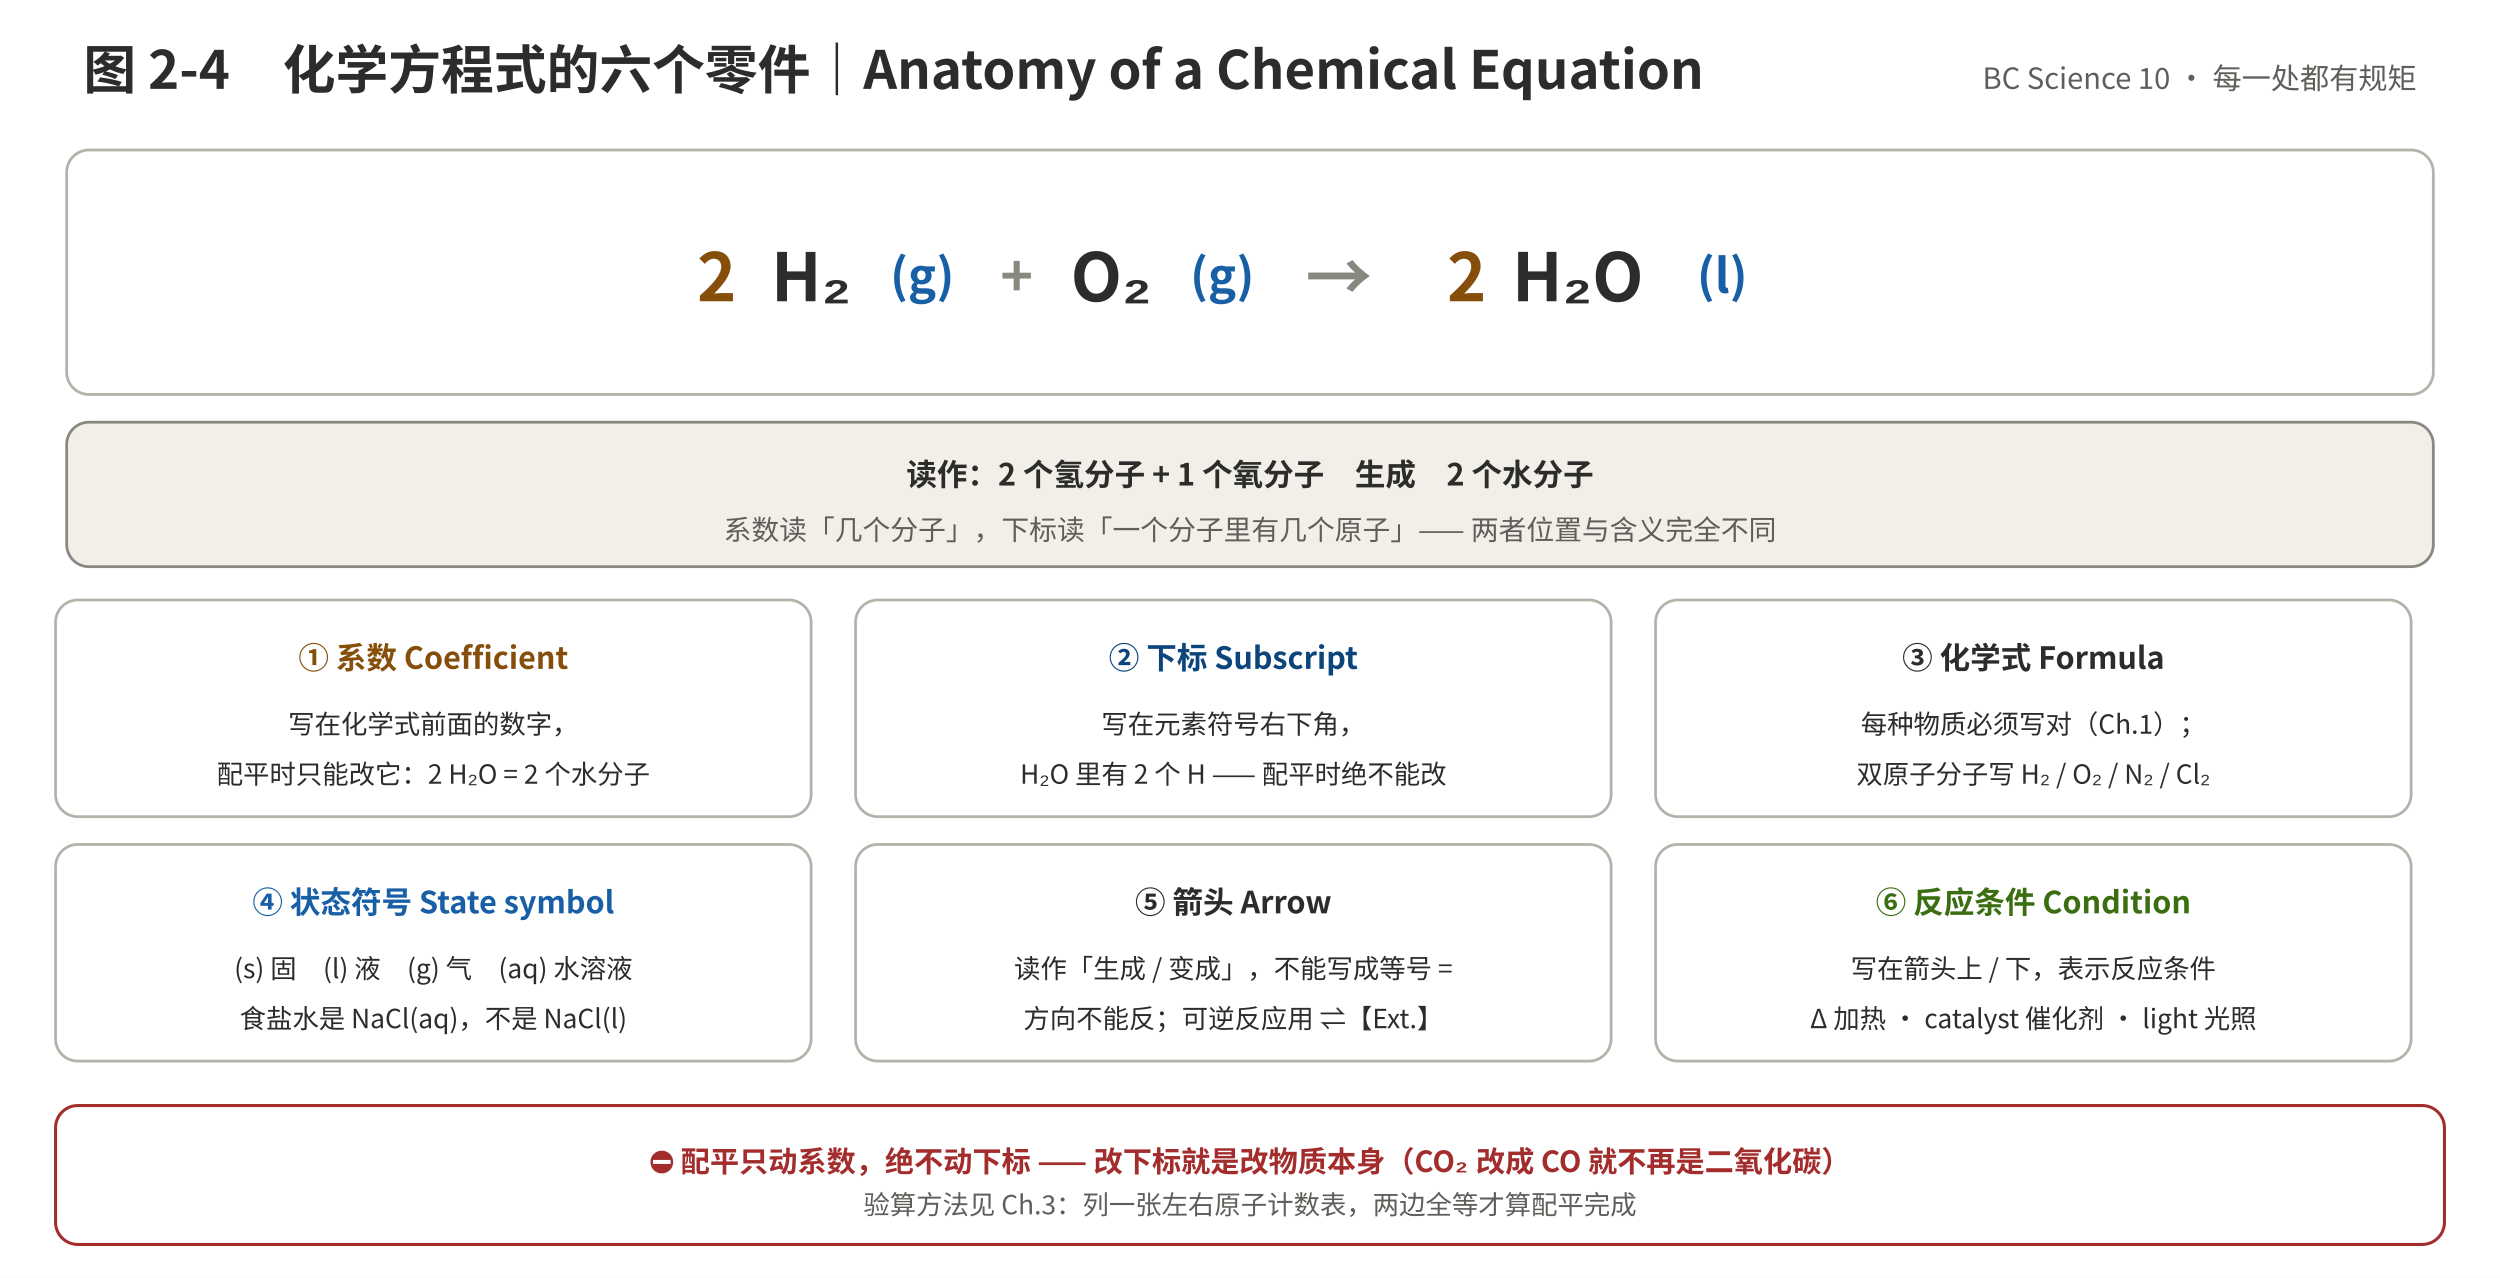
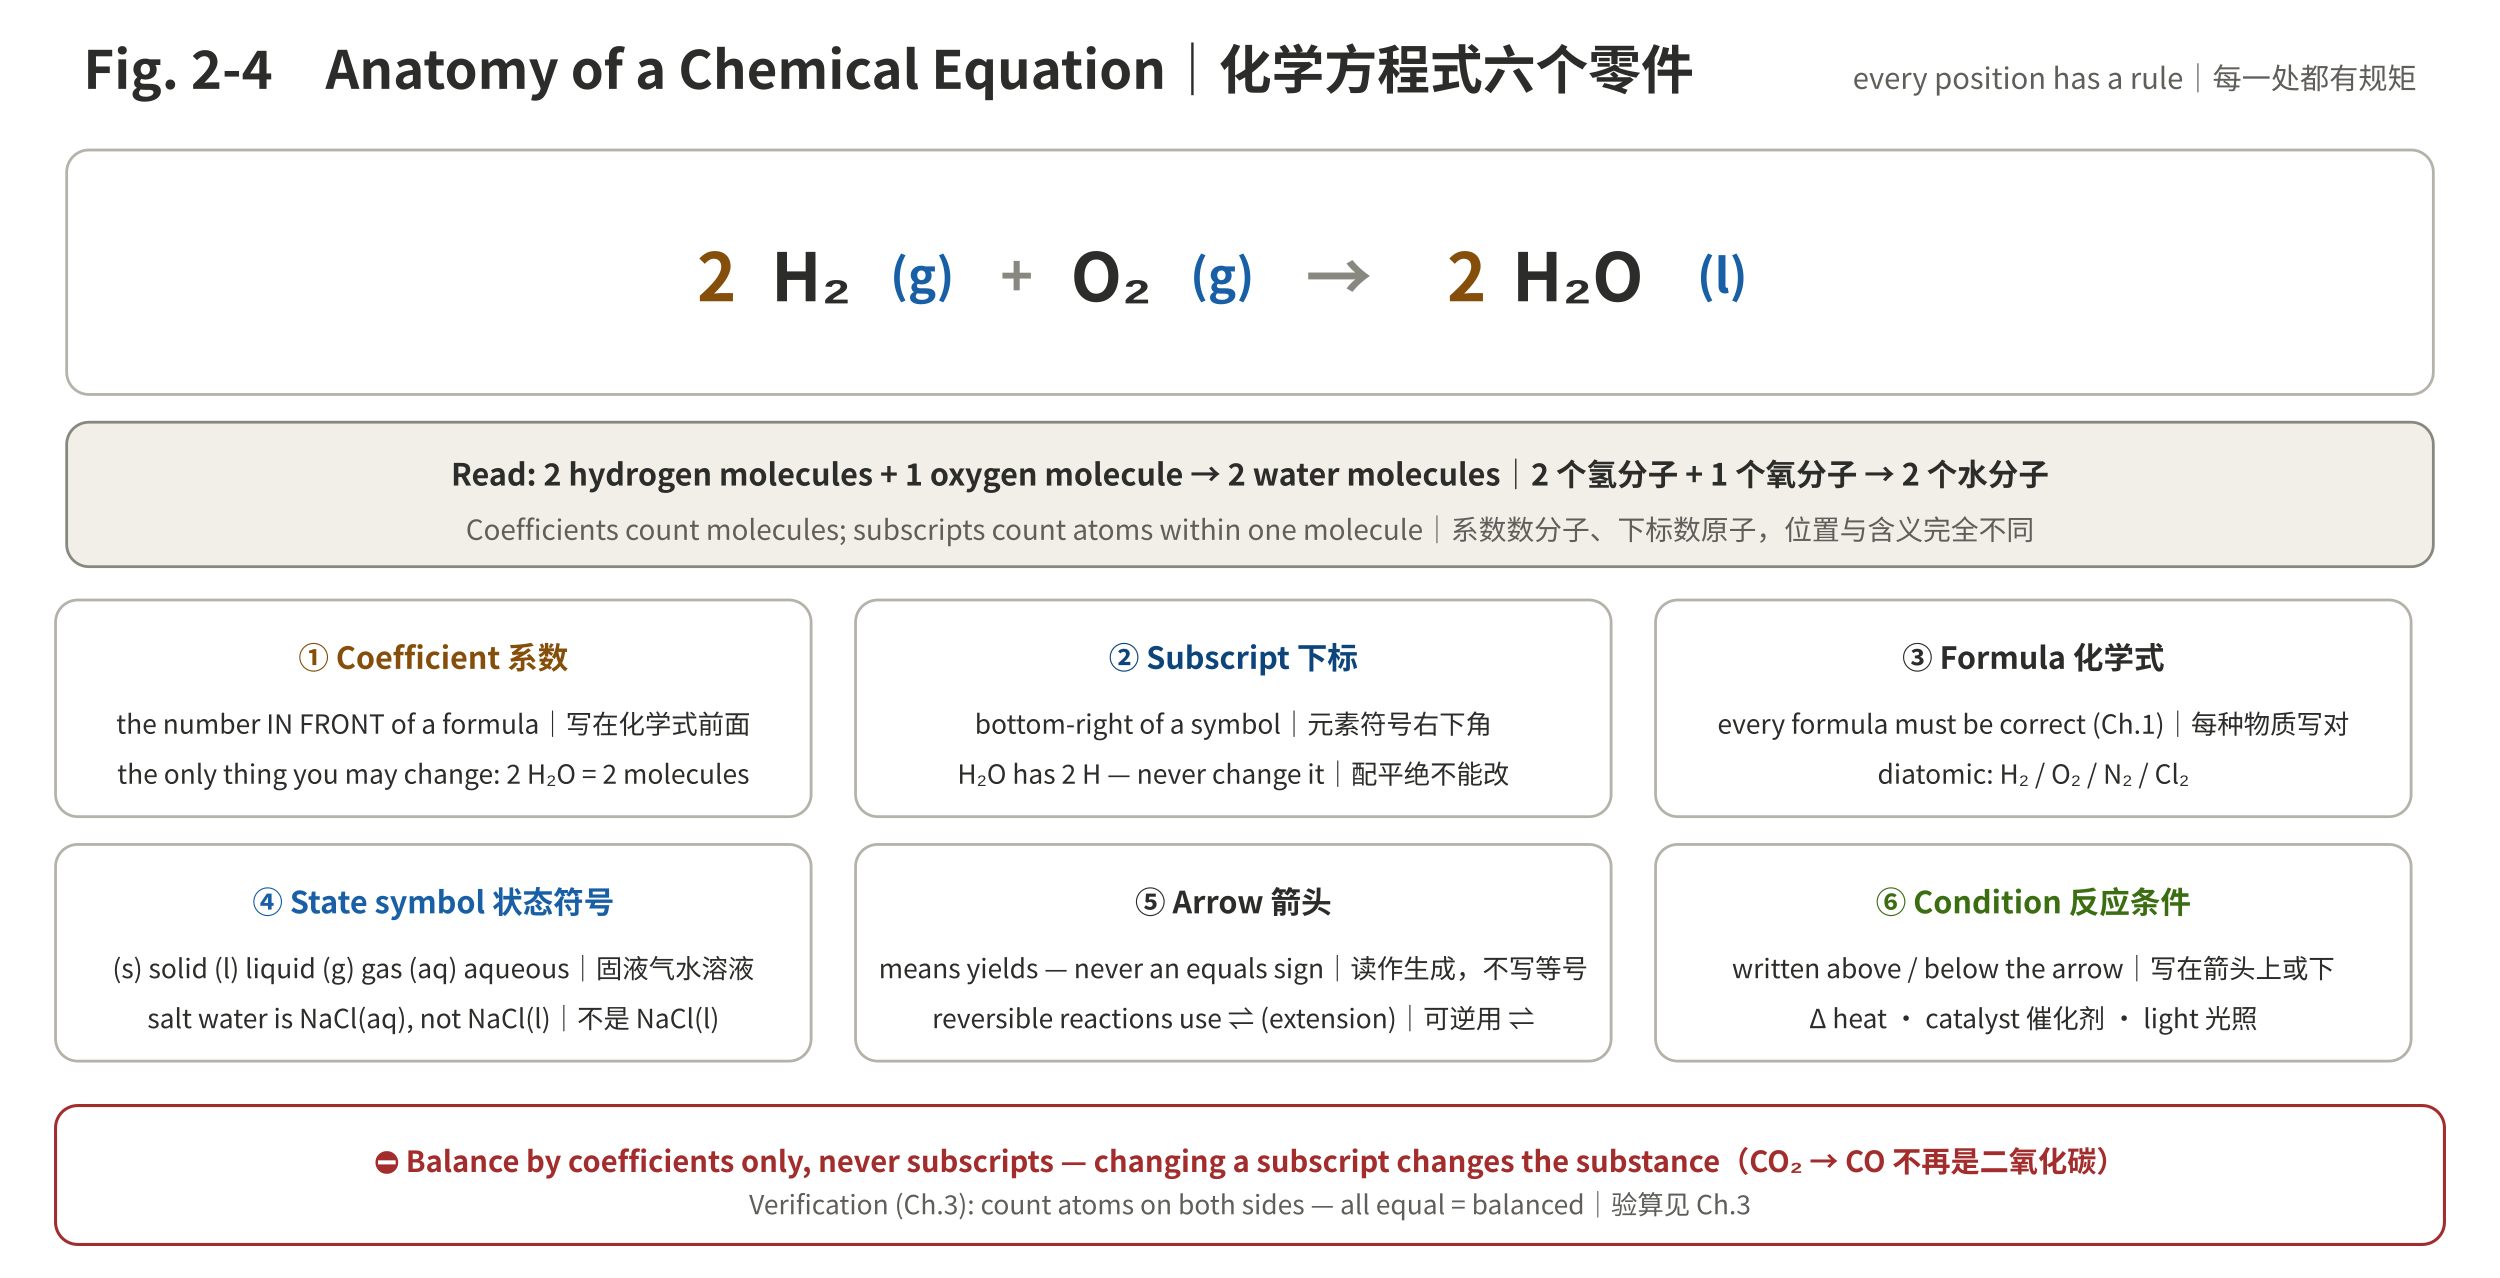
<svg xmlns="http://www.w3.org/2000/svg" viewBox="0 0 900 460" width="900" height="460" font-family="'Segoe UI','Microsoft YaHei','PingFang SC','Noto Sans CJK SC',Arial,sans-serif">
  <rect width="900" height="460" fill="#FFFFFF" />
-   <text x="30" y="32" font-size="19" font-weight="600" fill="#2C2C2A">图 2-4　化学方程式的六个零件｜Anatomy of a Chemical Equation</text>
-   <text x="870" y="32" font-size="10.5" fill="#5F5E5A" text-anchor="end">BC Science 10 · 每一处都有规矩</text>
+   <text x="30" y="32" font-size="19" font-weight="600" fill="#2C2C2A">Fig. 2-4　Anatomy of a Chemical Equation｜化学方程式六个零件</text>
+   <text x="870" y="32" font-size="10.5" fill="#5F5E5A" text-anchor="end">every position has a rule｜每一处都有规矩</text>
  <rect x="24" y="54" width="852" height="88" rx="8" fill="#FFFFFF" stroke="#B4B2A9" stroke-width="1.0" />
  <text x="258" y="98" font-size="24" font-weight="700" fill="#854F0B" text-anchor="middle" dominant-baseline="central">2</text>
  <text x="292" y="98" font-size="24" font-weight="700" fill="#2C2C2A" text-anchor="middle" dominant-baseline="central">H₂</text>
  <text x="332" y="98" font-size="17" font-weight="600" fill="#185FA5" text-anchor="middle" dominant-baseline="central">(g)</text>
  <text x="366" y="98" font-size="20" font-weight="700" fill="#888780" text-anchor="middle" dominant-baseline="central">+</text>
  <text x="400" y="98" font-size="24" font-weight="700" fill="#2C2C2A" text-anchor="middle" dominant-baseline="central">O₂</text>
  <text x="440" y="98" font-size="17" font-weight="600" fill="#185FA5" text-anchor="middle" dominant-baseline="central">(g)</text>
  <text x="482" y="98" font-size="24" font-weight="700" fill="#888780" text-anchor="middle" dominant-baseline="central">→</text>
  <text x="528" y="98" font-size="24" font-weight="700" fill="#854F0B" text-anchor="middle" dominant-baseline="central">2</text>
  <text x="568" y="98" font-size="24" font-weight="700" fill="#2C2C2A" text-anchor="middle" dominant-baseline="central">H₂O</text>
  <text x="620" y="98" font-size="17" font-weight="600" fill="#185FA5" text-anchor="middle" dominant-baseline="central">(l)</text>
  <rect x="24" y="152" width="852" height="52" rx="8" fill="#F1EFE8" stroke="#888780" stroke-width="1.0" />
-   <text x="450" y="170" font-size="11" font-weight="700" fill="#2C2C2A" text-anchor="middle" dominant-baseline="central">读作：2 个氢分子 + 1 个氧分子　生成　2 个水分子</text>
-   <text x="450" y="190" font-size="10" fill="#5F5E5A" text-anchor="middle" dominant-baseline="central">系数读「几个分子」，下标读「一个分子里有几个原子」—— 两者位置与含义完全不同</text>
+   <text x="450" y="170" font-size="11" font-weight="700" fill="#2C2C2A" text-anchor="middle" dominant-baseline="central">Read: 2 hydrogen molecules + 1 oxygen molecule → 2 water molecules｜2 个氢分子 + 1 个氧分子 → 2 个水分子</text>
+   <text x="450" y="190" font-size="10" fill="#5F5E5A" text-anchor="middle" dominant-baseline="central">Coefficients count molecules; subscripts count atoms within one molecule｜系数数分子、下标数原子，位置与含义完全不同</text>
  <rect x="20" y="216" width="272" height="78" rx="8" fill="#FFFFFF" stroke="#B4B2A9" stroke-width="1.0" />
-   <text x="156" y="236" font-size="11" font-weight="700" fill="#854F0B" text-anchor="middle" dominant-baseline="central">① 系数 Coefficient</text>
-   <text x="156" y="260" font-size="9.5" fill="#2C2C2A" text-anchor="middle" dominant-baseline="central">写在化学式前面的数字，</text>
-   <text x="156" y="278" font-size="9.5" fill="#2C2C2A" text-anchor="middle" dominant-baseline="central">配平时只能改它：2 H₂O = 2 个水分子</text>
+   <text x="156" y="236" font-size="11" font-weight="700" fill="#854F0B" text-anchor="middle" dominant-baseline="central">① Coefficient 系数</text>
+   <text x="156" y="260" font-size="9.5" fill="#2C2C2A" text-anchor="middle" dominant-baseline="central">the number IN FRONT of a formula｜写在化学式前面</text>
+   <text x="156" y="278" font-size="9.5" fill="#2C2C2A" text-anchor="middle" dominant-baseline="central">the only thing you may change: 2 H₂O = 2 molecules</text>
  <rect x="308" y="216" width="272" height="78" rx="8" fill="#FFFFFF" stroke="#B4B2A9" stroke-width="1.0" />
-   <text x="444" y="236" font-size="11" font-weight="700" fill="#0C447C" text-anchor="middle" dominant-baseline="central">② 下标 Subscript</text>
-   <text x="444" y="260" font-size="9.5" fill="#2C2C2A" text-anchor="middle" dominant-baseline="central">写在元素符号右下角，</text>
-   <text x="444" y="278" font-size="9.5" fill="#2C2C2A" text-anchor="middle" dominant-baseline="central">H₂O 里有 2 个 H —— 配平时绝不能改</text>
+   <text x="444" y="236" font-size="11" font-weight="700" fill="#0C447C" text-anchor="middle" dominant-baseline="central">② Subscript 下标</text>
+   <text x="444" y="260" font-size="9.5" fill="#2C2C2A" text-anchor="middle" dominant-baseline="central">bottom-right of a symbol｜元素符号右下角</text>
+   <text x="444" y="278" font-size="9.5" fill="#2C2C2A" text-anchor="middle" dominant-baseline="central">H₂O has 2 H — never change it｜配平绝不能改</text>
  <rect x="596" y="216" width="272" height="78" rx="8" fill="#FFFFFF" stroke="#B4B2A9" stroke-width="1.0" />
-   <text x="732" y="236" font-size="11" font-weight="700" fill="#2C2C2A" text-anchor="middle" dominant-baseline="central">③ 化学式 Formula</text>
-   <text x="732" y="260" font-size="9.5" fill="#2C2C2A" text-anchor="middle" dominant-baseline="central">每种物质必须写对（Ch.1）；</text>
-   <text x="732" y="278" font-size="9.5" fill="#2C2C2A" text-anchor="middle" dominant-baseline="central">双原子分子写 H₂ / O₂ / N₂ / Cl₂</text>
+   <text x="732" y="236" font-size="11" font-weight="700" fill="#2C2C2A" text-anchor="middle" dominant-baseline="central">③ Formula 化学式</text>
+   <text x="732" y="260" font-size="9.5" fill="#2C2C2A" text-anchor="middle" dominant-baseline="central">every formula must be correct (Ch.1)｜每种物质写对</text>
+   <text x="732" y="278" font-size="9.5" fill="#2C2C2A" text-anchor="middle" dominant-baseline="central">diatomic: H₂ / O₂ / N₂ / Cl₂</text>
  <rect x="20" y="304" width="272" height="78" rx="8" fill="#FFFFFF" stroke="#B4B2A9" stroke-width="1.0" />
-   <text x="156" y="324" font-size="11" font-weight="700" fill="#185FA5" text-anchor="middle" dominant-baseline="central">④ 状态符号 State symbol</text>
-   <text x="156" y="348" font-size="9.5" fill="#2C2C2A" text-anchor="middle" dominant-baseline="central">(s) 固　(l) 液　(g) 气　(aq) 水溶液</text>
-   <text x="156" y="366" font-size="9.5" fill="#2C2C2A" text-anchor="middle" dominant-baseline="central">食盐水是 NaCl(aq)，不是 NaCl(l)</text>
+   <text x="156" y="324" font-size="11" font-weight="700" fill="#185FA5" text-anchor="middle" dominant-baseline="central">④ State symbol 状态符号</text>
+   <text x="156" y="348" font-size="9.5" fill="#2C2C2A" text-anchor="middle" dominant-baseline="central">(s) solid (l) liquid (g) gas (aq) aqueous｜固液气水溶液</text>
+   <text x="156" y="366" font-size="9.5" fill="#2C2C2A" text-anchor="middle" dominant-baseline="central">salt water is NaCl(aq), not NaCl(l)｜不是 NaCl(l)</text>
  <rect x="308" y="304" width="272" height="78" rx="8" fill="#FFFFFF" stroke="#B4B2A9" stroke-width="1.0" />
-   <text x="444" y="324" font-size="11" font-weight="700" fill="#2C2C2A" text-anchor="middle" dominant-baseline="central">⑤ 箭头 Arrow</text>
-   <text x="444" y="348" font-size="9.5" fill="#2C2C2A" text-anchor="middle" dominant-baseline="central">读作「生成 / 变成」，不能写成等号 =</text>
-   <text x="444" y="366" font-size="9.5" fill="#2C2C2A" text-anchor="middle" dominant-baseline="central">方向不能反；可逆反应用 ⇌【Ext.】</text>
+   <text x="444" y="324" font-size="11" font-weight="700" fill="#2C2C2A" text-anchor="middle" dominant-baseline="central">⑤ Arrow 箭头</text>
+   <text x="444" y="348" font-size="9.5" fill="#2C2C2A" text-anchor="middle" dominant-baseline="central">means yields — never an equals sign｜读作生成，不写等号</text>
+   <text x="444" y="366" font-size="9.5" fill="#2C2C2A" text-anchor="middle" dominant-baseline="central">reversible reactions use ⇌ (extension)｜可逆用 ⇌</text>
  <rect x="596" y="304" width="272" height="78" rx="8" fill="#FFFFFF" stroke="#B4B2A9" stroke-width="1.0" />
-   <text x="732" y="324" font-size="11" font-weight="700" fill="#3B6D11" text-anchor="middle" dominant-baseline="central">⑥ 反应条件 Condition</text>
-   <text x="732" y="348" font-size="9.5" fill="#2C2C2A" text-anchor="middle" dominant-baseline="central">写在箭头上 / 下，表示反应条件</text>
-   <text x="732" y="366" font-size="9.5" fill="#2C2C2A" text-anchor="middle" dominant-baseline="central">Δ 加热 · catalyst 催化剂 · light 光照</text>
+   <text x="732" y="324" font-size="11" font-weight="700" fill="#3B6D11" text-anchor="middle" dominant-baseline="central">⑥ Condition 反应条件</text>
+   <text x="732" y="348" font-size="9.5" fill="#2C2C2A" text-anchor="middle" dominant-baseline="central">written above / below the arrow｜写在箭头上或下</text>
+   <text x="732" y="366" font-size="9.5" fill="#2C2C2A" text-anchor="middle" dominant-baseline="central">Δ heat · catalyst 催化剂 · light 光照</text>
  <rect x="20" y="398" width="860" height="50" rx="8" fill="#FFFFFF" stroke="#A32D2D" stroke-width="1.1" />
-   <text x="450" y="415" font-size="10.5" font-weight="600" fill="#A32D2D" text-anchor="middle" dominant-baseline="central">⛔ 配平只动系数，绝不动下标 —— 改下标就是改物质本身（CO₂ 改成 CO 就不再是二氧化碳）</text>
-   <text x="450" y="433" font-size="9.5" fill="#5F5E5A" text-anchor="middle" dominant-baseline="central">验算方法见 Ch.3：列一张左右原子计数表，两边全等才算配平完成</text>
+   <text x="450" y="415" font-size="10.5" font-weight="600" fill="#A32D2D" text-anchor="middle" dominant-baseline="central">⛔ Balance by coefficients only, never subscripts — changing a subscript changes the substance（CO₂ → CO 不再是二氧化碳）</text>
+   <text x="450" y="433" font-size="9.5" fill="#5F5E5A" text-anchor="middle" dominant-baseline="central">Verification (Ch.3): count atoms on both sides — all equal = balanced｜验算见 Ch.3</text>
</svg>
